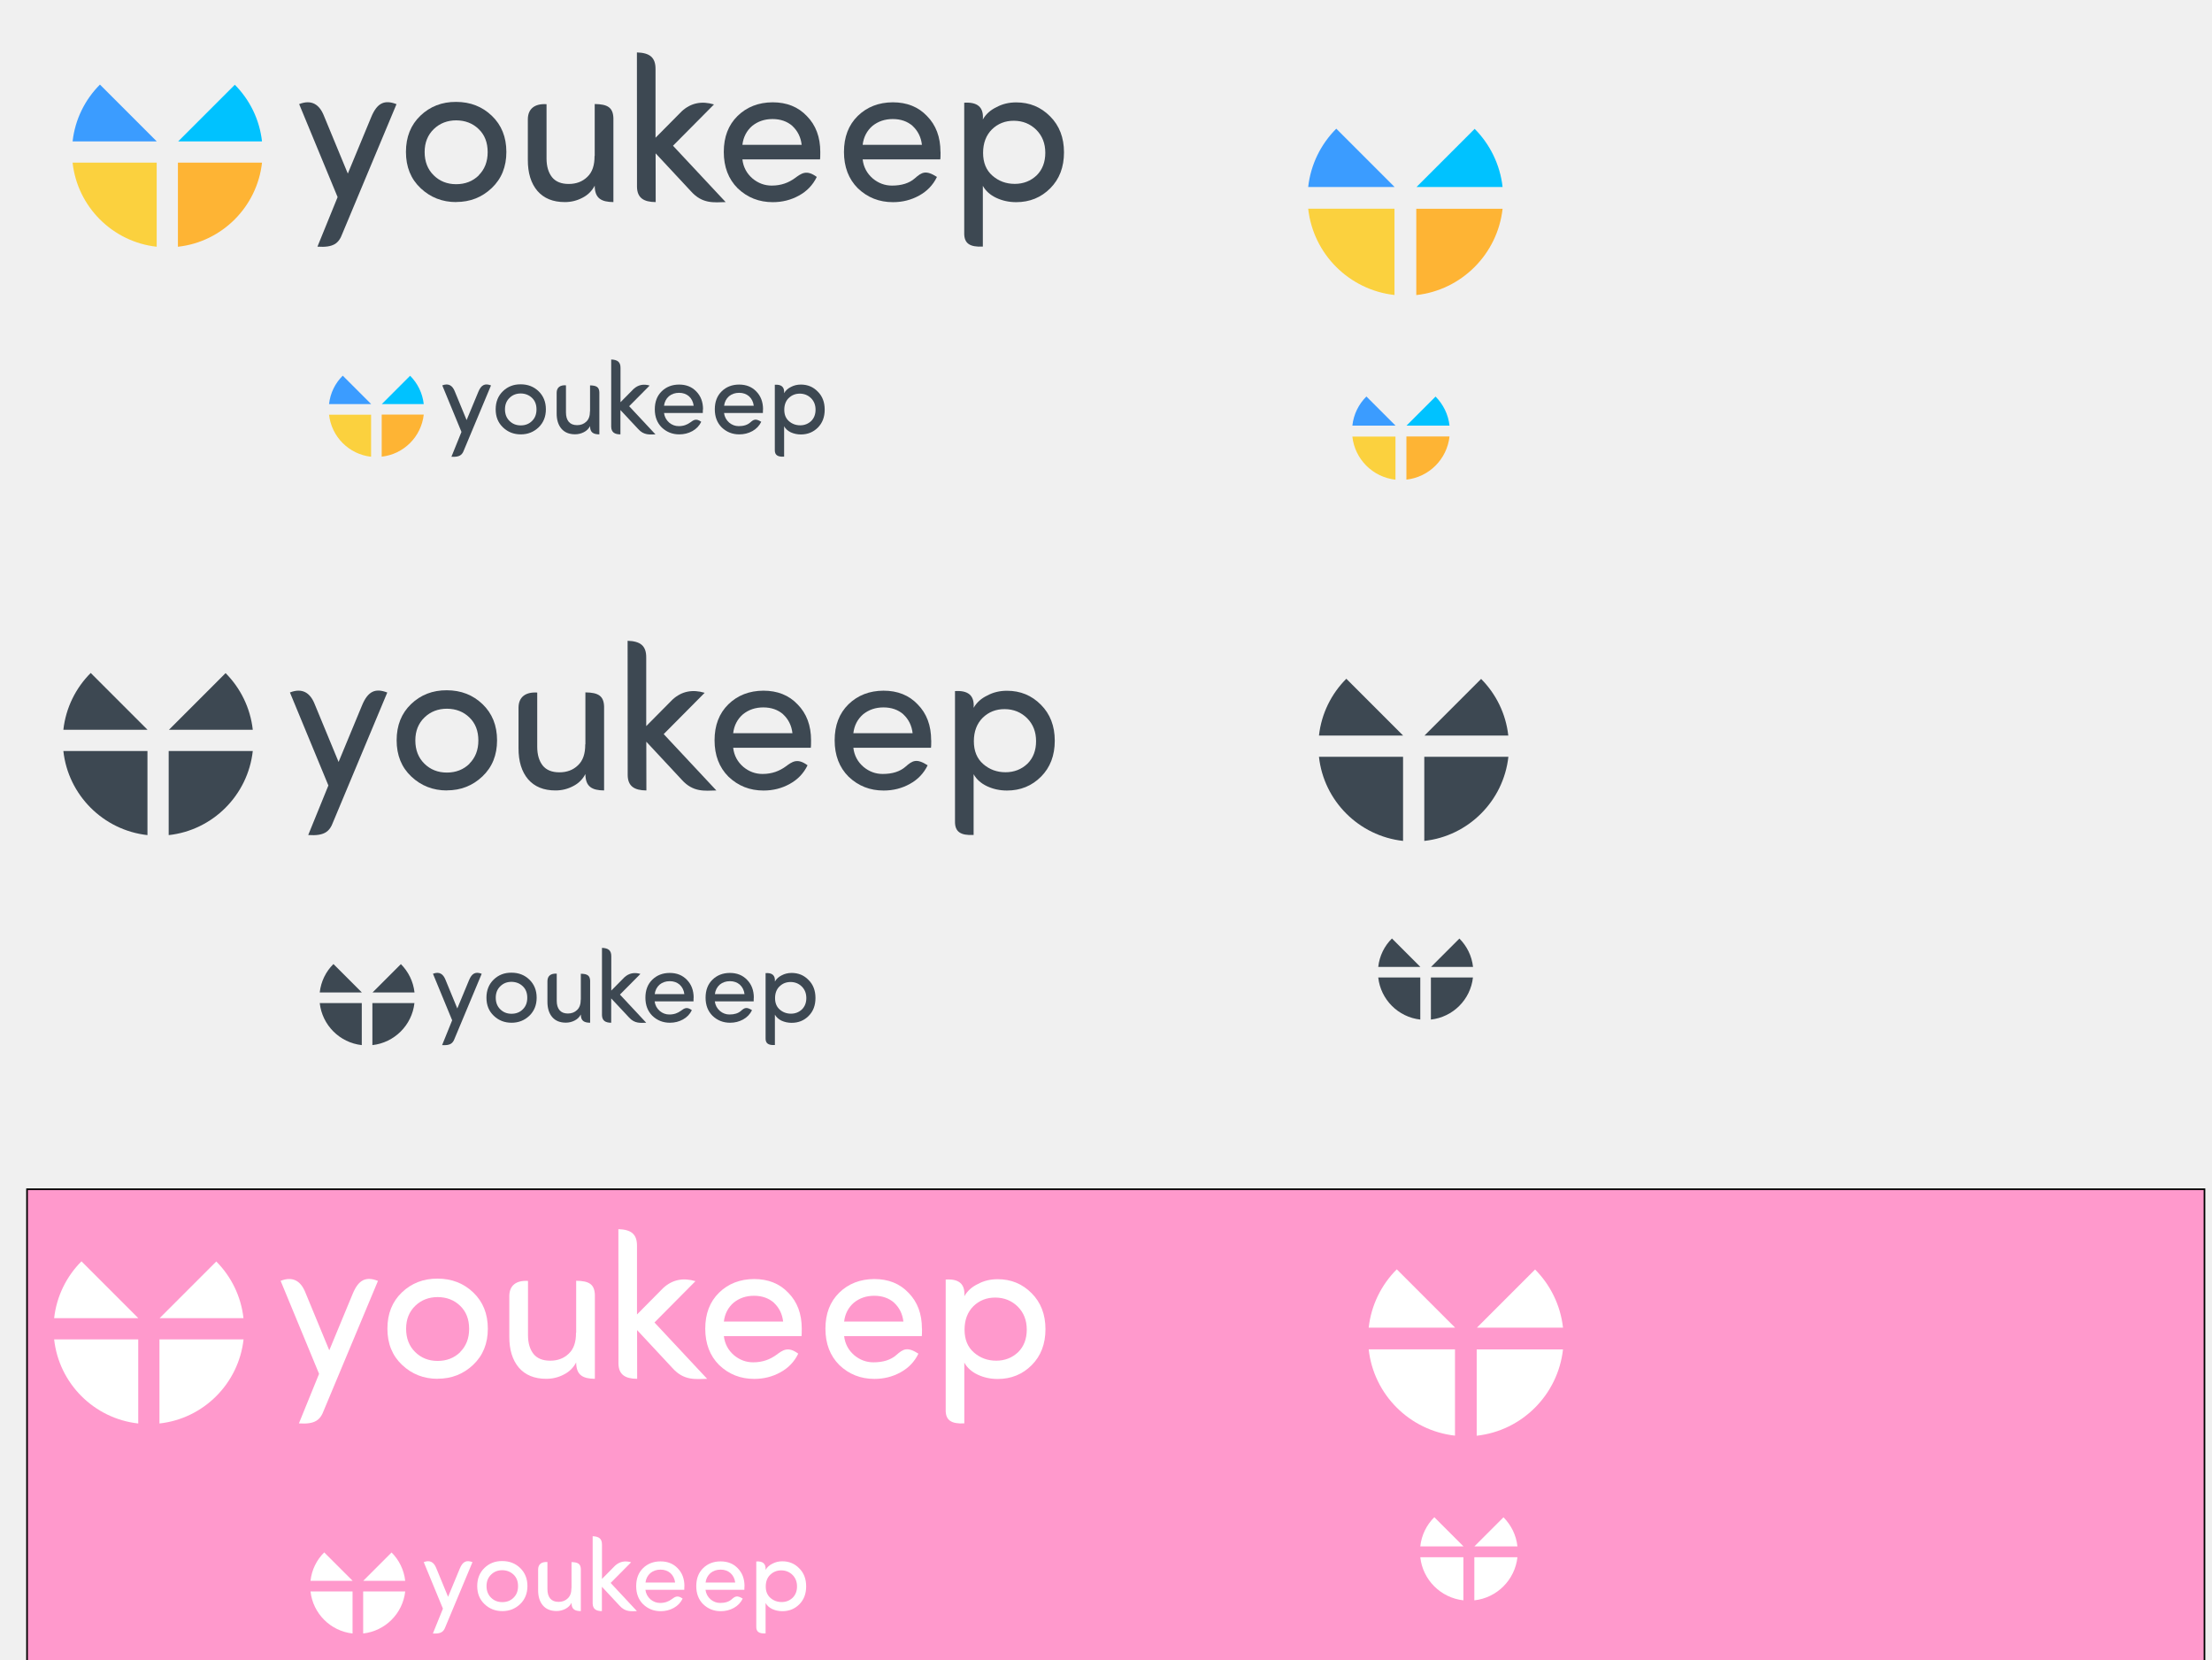
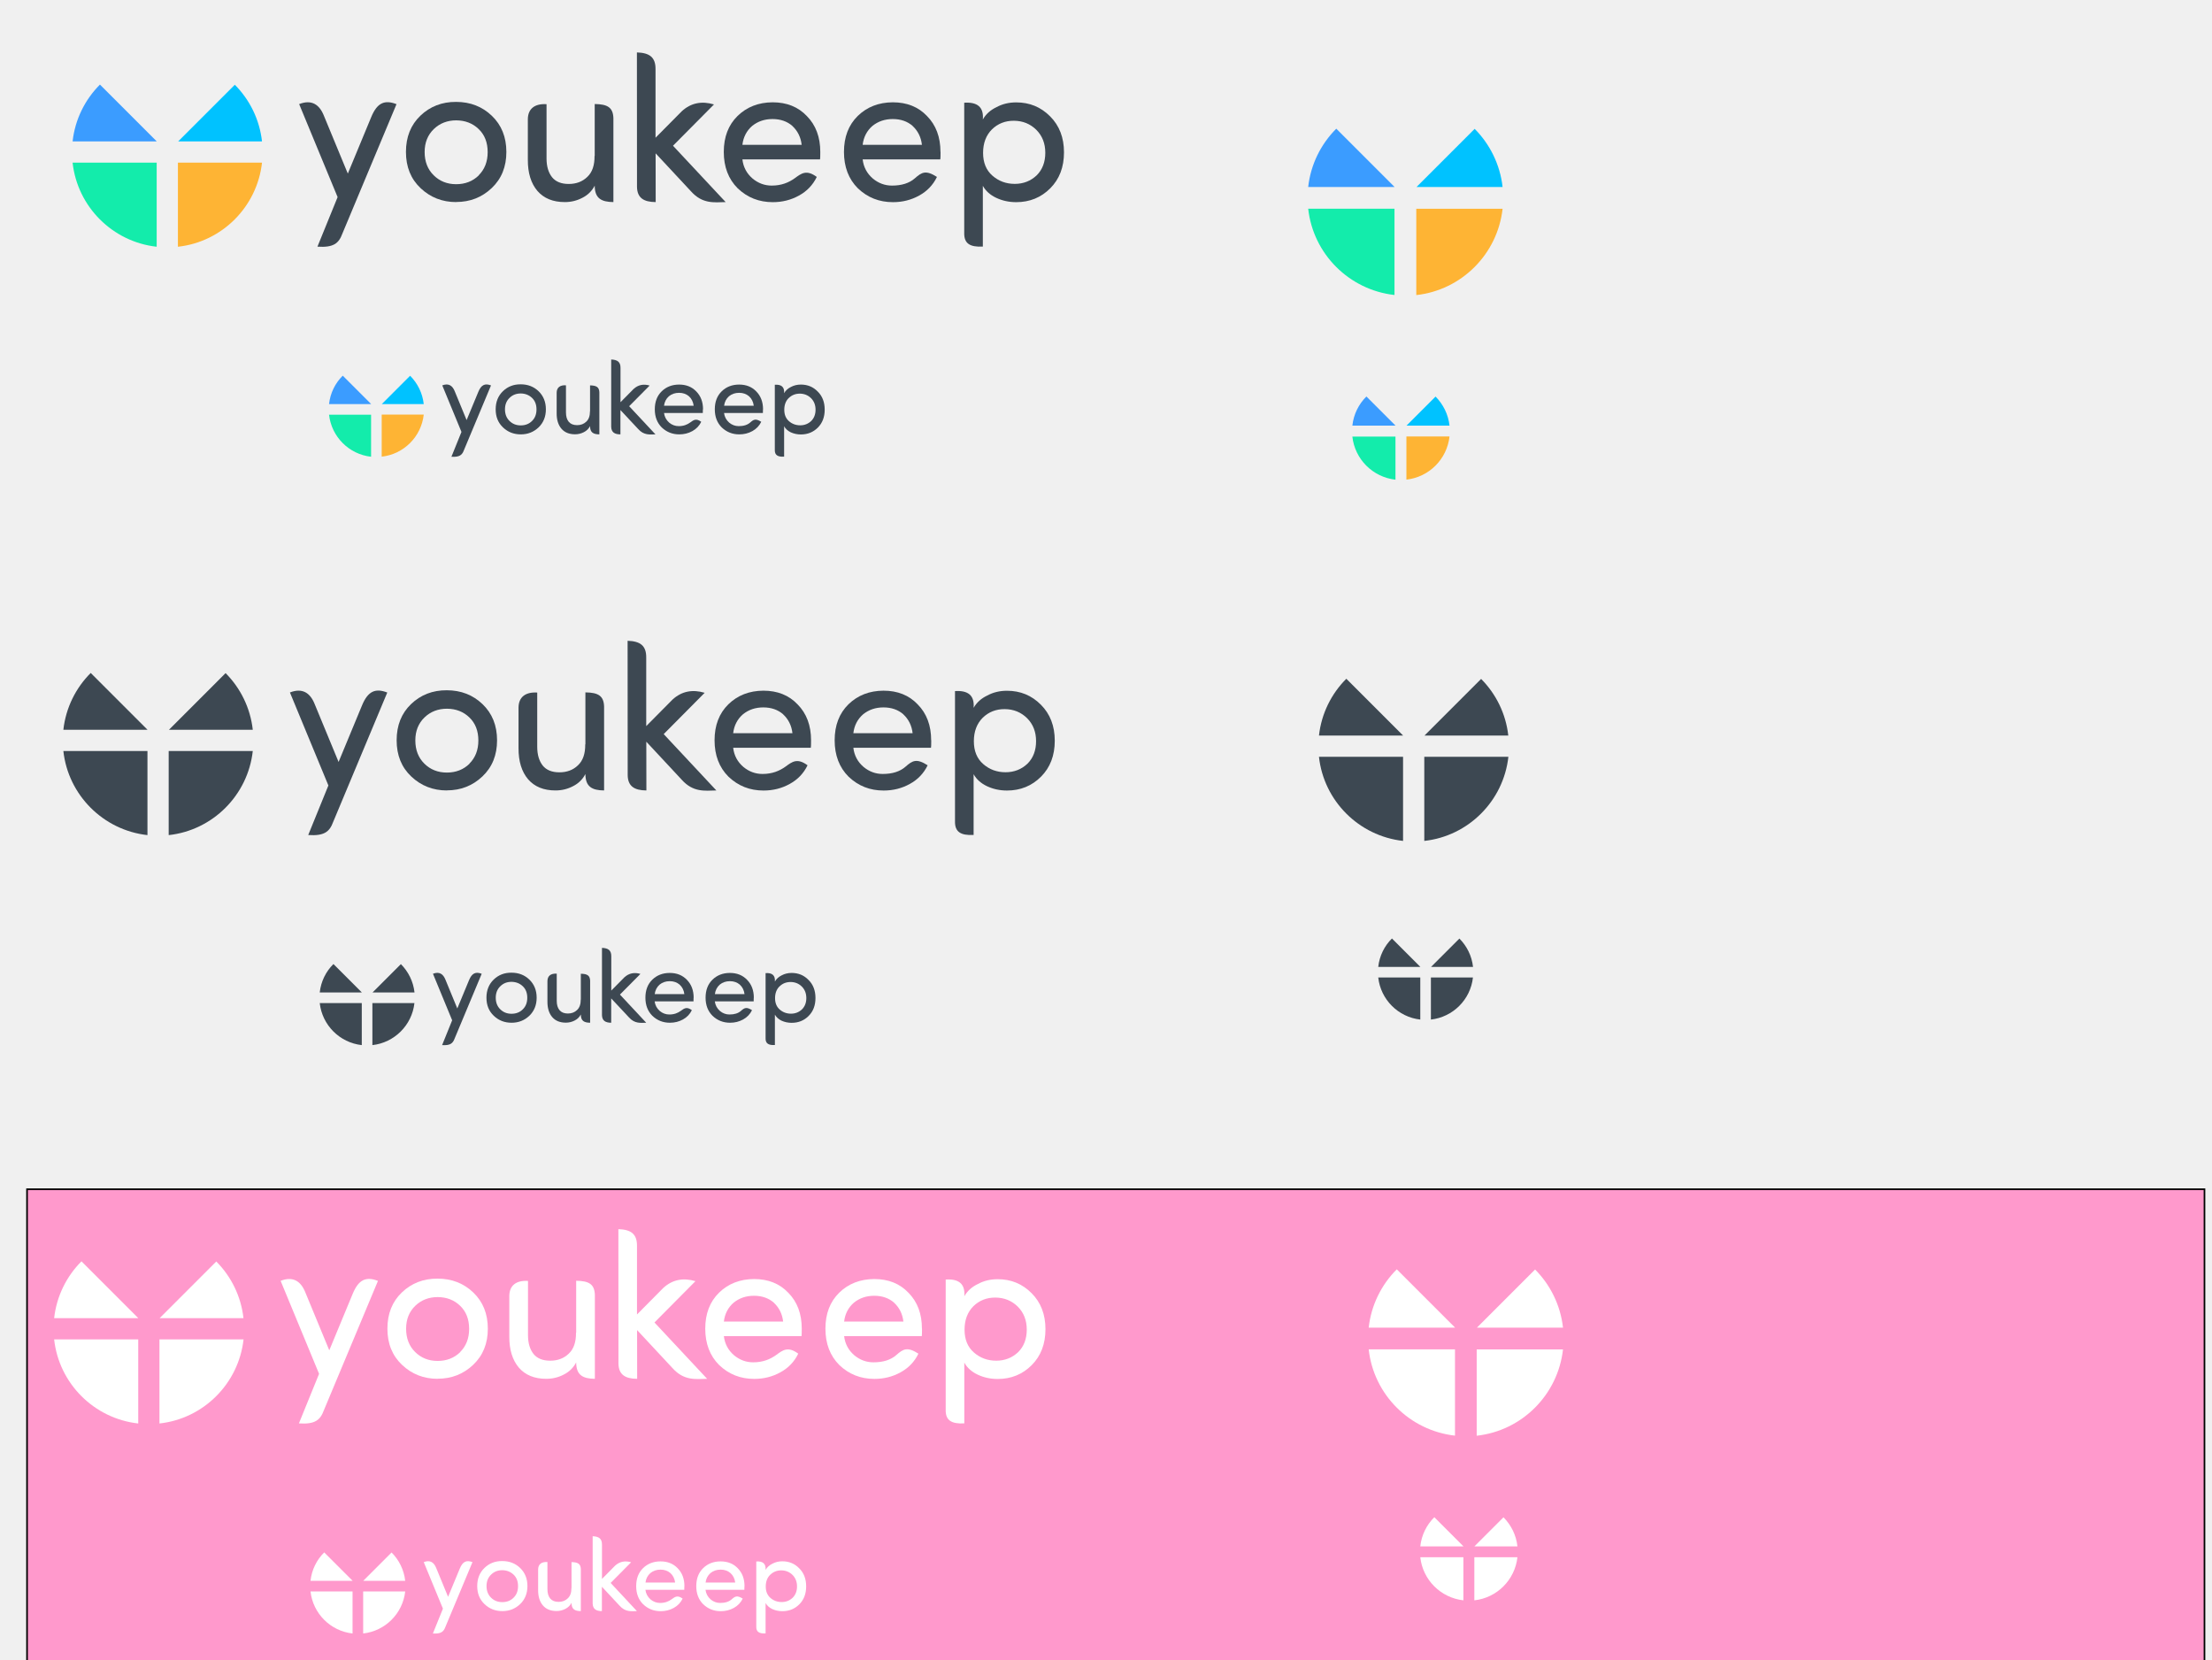
<svg xmlns="http://www.w3.org/2000/svg" xml:space="preserve" width="270.933mm" height="203.2mm" version="1.1" style="shape-rendering:geometricPrecision; text-rendering:geometricPrecision; image-rendering:optimizeQuality; fill-rule:evenodd; clip-rule:evenodd" viewBox="0 0 27093 20320">
  <defs>
    <style type="text/css">
   
    .str0 {stroke:black;stroke-width:20}
    .fil0 {fill:none}
    .fil4 {fill:#00C2FF}
    .fil3 {fill:#3B9CFF}
    .fil5 {fill:#3D4852}
-     .fil1 {fill:#FBD13E}
+     .fil1 {fill:#13ECAB}
    .fil2 {fill:#FEB434}
    .fil7 {fill:#FF99CC}
    .fil8 {fill:white}
    .fil6 {fill:#3D4852;fill-rule:nonzero}
    .fil9 {fill:white;fill-rule:nonzero}
   
  </style>
  </defs>
  <g id="Layer_x0020_1">
    <g id="_195954440">
      <circle class="fil0" cx="17213" cy="2422" r="1190" />
      <path class="fil1" d="M17080 3613c-555,-62 -996,-502 -1057,-1057l1057 0 0 1057z" />
      <path class="fil2" d="M18404 2557c-62,555 -502,996 -1057,1057l0 -1057 1057 0z" />
      <path class="fil3" d="M17080 2290l-1057 0c31,-278 157,-527 344,-714l713 713 0 1 0 0z" />
      <path class="fil4" d="M18062 1578c186,187 311,436 342,712l-1054 0 712 -712z" />
    </g>
    <g id="_195953216">
      <circle class="fil0" cx="17315" cy="9138" r="1160" />
      <path class="fil5" d="M17185 10299c-541,-60 -971,-490 -1030,-1030l1030 0 0 1030z" />
      <path class="fil5" d="M18475 9269c-60,541 -490,971 -1030,1030l0 -1030 1030 0z" />
      <path class="fil5" d="M17185 9009l-1030 0c30,-271 153,-514 335,-696l695 695 0 1 0 0z" />
      <path class="fil5" d="M18141 8315c182,183 303,425 333,694l-1027 0 694 -694z" />
    </g>
    <g id="_195952784">
      <circle class="fil0" cx="17159" cy="5279" r="595" />
      <path class="fil1" d="M17092 5875c-278,-31 -498,-251 -528,-528l528 0 0 528z" />
      <path class="fil2" d="M17754 5346c-31,278 -251,498 -528,528l0 -528 528 0z" />
      <path class="fil3" d="M17092 5213l-528 0c15,-139 78,-264 172,-357l356 356 0 0 0 0z" />
      <path class="fil4" d="M17583 4857c93,94 156,218 171,356l-527 0 356 -356z" />
    </g>
    <g id="_195950840">
      <circle class="fil0" cx="17461" cy="11907" r="580" />
      <path class="fil5" d="M17396 12487c-271,-30 -485,-245 -515,-515l515 0 0 515z" />
      <path class="fil5" d="M18041 11972c-30,271 -245,485 -515,515l0 -515 515 0z" />
      <path class="fil5" d="M17396 11842l-515 0c15,-136 76,-257 168,-348l347 347 0 0 0 0z" />
      <path class="fil5" d="M17875 11495c91,91 152,212 167,347l-514 0 347 -347z" />
    </g>
    <g id="_195947024">
      <path class="fil6" d="M4857 1274l-664 1588c-44,120 -110,172 -305,159l247 -607 -471 -1139c153,-60 250,5 305,147l291 704 288 -695c71,-170 161,-213 309,-155l0 -1z" />
      <path class="fil6" d="M5863 2147c73,-73 110,-167 110,-284 0,-118 -37,-212 -110,-282 -73,-71 -165,-106 -274,-107 -109,0 -201,35 -275,106 -75,72 -113,166 -113,282 0,117 37,212 110,284 73,73 166,110 276,110 111,0 203,-36 277,-108l-1 -1zm-275 328c-171,0 -316,-57 -436,-170 -120,-113 -180,-261 -180,-444 0,-183 59,-331 177,-444 118,-113 264,-170 437,-169 174,0 320,57 438,170 119,114 178,262 178,443 0,181 -59,328 -179,442 -120,114 -265,171 -436,171l1 0z" />
      <path class="fil6" d="M7284 1909l0 -635c159,2 224,43 229,172l0 1029c-147,-2 -228,-44 -229,-201 -34,65 -84,115 -152,149 -67,35 -138,52 -214,52 -146,0 -257,-46 -336,-137 -78,-92 -118,-219 -117,-382l0 -496c1,-127 83,-193 229,-184l0 664c0,98 23,174 68,231 45,55 113,82 204,82 91,0 167,-28 227,-86 61,-57 90,-142 89,-256l1 -1z" />
      <g>
        <circle class="fil0" cx="2049" cy="1861" r="1160" />
        <path class="fil1" d="M1919 3022c-541,-60 -971,-490 -1030,-1030l1030 0 0 1030z" />
        <path class="fil2" d="M3209 1992c-60,541 -490,971 -1030,1030l0 -1030 1030 0z" />
        <path class="fil3" d="M1919 1732l-1030 0c30,-271 153,-514 335,-696l695 695 0 1 0 0z" />
        <path class="fil4" d="M2876 1038c182,183 303,425 333,694l-1027 0 694 -694z" />
      </g>
      <path class="fil6" d="M11810 1258c157,-10 241,50 228,205 38,-66 94,-116 168,-151 72,-39 152,-58 241,-58 164,0 302,57 415,171 113,113 170,260 170,441 0,181 -56,328 -169,441 -112,112 -251,169 -416,169 -89,0 -171,-18 -245,-53 -74,-35 -129,-84 -164,-147l0 744c-158,8 -231,-37 -228,-168l0 -1594zm340 326c-72,72 -109,168 -109,288 0,120 38,213 115,280 77,67 168,100 273,100 105,0 195,-35 269,-105 70,-70 105,-162 105,-276 0,-114 -37,-208 -110,-281 -74,-73 -165,-110 -273,-111 -108,-1 -198,35 -271,106z" />
      <path class="fil6" d="M11520 1862c0,52 -1,82 -3,90l-951 0c11,95 53,173 125,235 69,57 147,86 234,86 118,0 212,-29 280,-89 86,-76 135,-104 271,-17 -48,99 -121,175 -218,228 -97,54 -204,81 -321,81 -168,0 -311,-56 -430,-170 -113,-113 -170,-262 -170,-445 0,-183 56,-330 169,-441 113,-110 256,-166 429,-167 173,0 313,56 419,168 110,111 165,258 165,440zm-342 -320c-65,-56 -146,-84 -243,-84 -97,0 -179,28 -249,84 -69,60 -109,138 -120,232l726 0c-11,-95 -50,-172 -115,-232z" />
      <path class="fil6" d="M10047 1862c0,52 -1,82 -3,90l-951 0c11,95 53,173 125,235 69,57 147,86 234,86 119,0 208,-37 282,-90 81,-59 143,-110 270,-16 -48,99 -121,175 -218,228 -97,54 -204,81 -321,81 -168,0 -311,-56 -430,-170 -113,-113 -170,-262 -170,-445 0,-183 56,-330 169,-441 113,-110 256,-166 429,-167 173,0 313,56 419,168 110,111 165,258 165,440zm-342 -320c-65,-56 -146,-84 -243,-84 -97,0 -179,28 -249,84 -69,60 -109,138 -120,232l726 0c-11,-95 -50,-172 -115,-232z" />
      <path class="fil6" d="M8030 2475c-148,-1 -225,-53 -228,-185l-1 -1648c155,5 230,59 228,208l0 837 321 -324c114,-105 247,-128 395,-84l-502 506 645 690c-143,4 -284,24 -423,-130l-435 -467 1 597z" />
    </g>
    <g id="_193531160">
      <path class="fil6" d="M4744 8480l-664 1588c-44,120 -110,172 -305,159l247 -607 -471 -1139c153,-60 250,5 305,147l291 704 288 -695c71,-170 161,-213 309,-155l0 -1z" />
      <path class="fil6" d="M5749 9353c73,-73 110,-167 110,-284 0,-118 -37,-212 -110,-282 -73,-71 -165,-106 -274,-107 -109,0 -201,35 -275,106 -75,72 -113,166 -113,282 0,117 37,212 110,284 73,73 166,110 276,110 111,0 203,-36 277,-108l-1 -1zm-275 328c-171,0 -316,-57 -436,-170 -120,-113 -180,-261 -180,-444 0,-183 59,-331 177,-444 118,-113 264,-170 437,-169 174,0 320,57 438,170 119,114 178,262 178,443 0,181 -59,328 -179,442 -120,114 -265,171 -436,171l1 0z" />
      <path class="fil6" d="M7170 9115l0 -635c159,2 224,43 229,172l0 1029c-147,-2 -228,-44 -229,-201 -34,65 -84,115 -152,149 -67,35 -138,52 -214,52 -146,0 -257,-46 -336,-137 -78,-92 -118,-219 -117,-382l0 -496c1,-127 83,-193 229,-184l0 664c0,98 23,174 68,231 45,55 113,82 204,82 91,0 167,-28 227,-86 61,-57 90,-142 89,-256l1 -1z" />
      <circle class="fil0" cx="1936" cy="9067" r="1160" />
      <path class="fil5" d="M1806 10228c-541,-60 -971,-490 -1030,-1030l1030 0 0 1030z" />
      <path class="fil5" d="M3096 9198c-60,541 -490,971 -1030,1030l0 -1030 1030 0z" />
      <path class="fil5" d="M1806 8938l-1030 0c30,-271 153,-514 335,-696l695 695 0 1 0 0z" />
      <path class="fil5" d="M2763 8244c182,183 303,425 333,694l-1027 0 694 -694z" />
      <path class="fil6" d="M11697 8464c157,-10 241,50 228,205 38,-66 94,-116 168,-151 72,-39 152,-58 241,-58 164,0 302,57 415,171 113,113 170,260 170,441 0,181 -56,328 -169,441 -112,112 -251,169 -416,169 -89,0 -171,-18 -245,-53 -74,-35 -129,-84 -164,-147l0 744c-158,8 -231,-37 -228,-168l0 -1594zm340 326c-72,72 -109,168 -109,288 0,120 38,213 115,280 77,67 168,100 273,100 105,0 195,-35 269,-105 70,-70 105,-162 105,-276 0,-114 -37,-208 -110,-281 -74,-73 -165,-110 -273,-111 -108,-1 -198,35 -271,106z" />
      <path class="fil6" d="M11406 9068c0,52 -1,82 -3,90l-951 0c11,95 53,173 125,235 69,57 147,86 234,86 118,0 212,-29 280,-89 86,-76 135,-104 271,-17 -48,99 -121,175 -218,228 -97,54 -204,81 -321,81 -168,0 -311,-56 -430,-170 -113,-113 -170,-262 -170,-445 0,-183 56,-330 169,-441 113,-110 256,-166 429,-167 173,0 313,56 419,168 110,111 165,258 165,440zm-342 -320c-65,-56 -146,-84 -243,-84 -97,0 -179,28 -249,84 -69,60 -109,138 -120,232l726 0c-11,-95 -50,-172 -115,-232z" />
      <path class="fil6" d="M9934 9068c0,52 -1,82 -3,90l-951 0c11,95 53,173 125,235 69,57 147,86 234,86 119,0 208,-37 282,-90 81,-59 143,-110 270,-16 -48,99 -121,175 -218,228 -97,54 -204,81 -321,81 -168,0 -311,-56 -430,-170 -113,-113 -170,-262 -170,-445 0,-183 56,-330 169,-441 113,-110 256,-166 429,-167 173,0 313,56 419,168 110,111 165,258 165,440zm-342 -320c-65,-56 -146,-84 -243,-84 -97,0 -179,28 -249,84 -69,60 -109,138 -120,232l726 0c-11,-95 -50,-172 -115,-232z" />
      <path class="fil6" d="M7916 9681c-148,-1 -225,-53 -228,-185l-1 -1648c155,5 230,59 228,208l0 837 321 -324c114,-105 247,-128 395,-84l-502 506 645 690c-143,4 -284,24 -423,-130l-435 -467 1 597z" />
    </g>
    <g id="_193522304">
      <path class="fil6" d="M6014 4720l-332 794c-22,60 -55,86 -153,80l123 -304 -235 -570c77,-30 125,2 153,73l145 352 144 -347c35,-85 81,-106 154,-78l0 0z" />
      <path class="fil6" d="M6516 5156c37,-36 55,-83 55,-142 0,-59 -18,-106 -55,-141 -37,-35 -82,-53 -137,-54 -55,0 -100,17 -137,53 -38,36 -57,83 -57,141 0,58 18,106 55,142 37,37 83,55 138,55 56,0 102,-18 138,-54l0 0zm-137 164c-86,0 -158,-28 -218,-85 -60,-57 -90,-130 -90,-222 0,-91 30,-165 89,-222 59,-57 132,-85 218,-84 87,0 160,28 219,85 59,57 89,131 89,221 0,90 -30,164 -89,221 -60,57 -132,86 -218,86l0 0z" />
      <path class="fil6" d="M7227 5037l0 -317c80,1 112,22 114,86l0 514c-73,-1 -114,-22 -114,-101 -17,32 -42,57 -76,74 -33,17 -69,26 -107,26 -73,0 -129,-23 -168,-69 -39,-46 -59,-110 -58,-191l0 -248c0,-64 41,-97 114,-92l0 332c0,49 11,87 34,115 23,27 57,41 102,41 46,0 83,-14 113,-43 31,-29 45,-71 45,-128l0 0z" />
      <g>
        <circle class="fil0" cx="4610" cy="5013" r="580" />
        <path class="fil1" d="M4545 5594c-271,-30 -485,-245 -515,-515l515 0 0 515z" />
        <path class="fil2" d="M5190 5078c-30,271 -245,485 -515,515l0 -515 515 0z" />
        <path class="fil3" d="M4545 4949l-515 0c15,-136 76,-257 168,-348l347 347 0 0 0 0z" />
        <path class="fil4" d="M5023 4602c91,91 152,212 167,347l-514 0 347 -347z" />
      </g>
      <path class="fil6" d="M9490 4712c78,-5 120,25 114,103 19,-33 47,-58 84,-76 36,-19 76,-29 121,-29 82,0 151,28 207,86 57,56 85,130 85,221 0,91 -28,164 -84,220 -56,56 -125,84 -208,84 -45,0 -85,-9 -123,-26 -37,-18 -64,-42 -82,-74l0 372c-79,4 -116,-19 -114,-84l0 -797zm170 163c-36,36 -54,84 -54,144 0,60 19,106 58,140 38,33 84,50 137,50 53,0 98,-18 135,-53 35,-35 53,-81 53,-138 0,-57 -18,-104 -55,-141 -37,-37 -83,-55 -136,-56 -54,0 -99,17 -136,53z" />
      <path class="fil6" d="M9345 5013c0,26 0,41 -1,45l-476 0c6,47 27,86 63,118 35,29 74,43 117,43 59,0 106,-14 140,-44 43,-38 67,-52 136,-9 -24,49 -60,87 -109,114 -49,27 -102,40 -160,40 -84,0 -155,-28 -215,-85 -57,-57 -85,-131 -85,-222 0,-92 28,-165 84,-220 56,-55 128,-83 214,-83 87,0 156,28 210,84 55,56 83,129 83,220zm-171 -160c-33,-28 -73,-42 -121,-42 -48,0 -90,14 -124,42 -34,30 -54,69 -60,116l363 0c-6,-47 -25,-86 -58,-116z" />
      <path class="fil6" d="M8609 5013c0,26 0,41 -1,45l-475 0c6,47 27,86 63,118 35,29 74,43 117,43 60,0 104,-18 141,-45 41,-29 71,-55 135,-8 -24,49 -60,87 -109,114 -49,27 -102,40 -160,40 -84,0 -155,-28 -215,-85 -57,-57 -85,-131 -85,-222 0,-92 28,-165 84,-220 56,-55 128,-83 214,-83 87,0 156,28 210,84 55,56 83,129 83,220zm-171 -160c-33,-28 -73,-42 -121,-42 -48,0 -90,14 -124,42 -34,30 -54,69 -60,116l363 0c-6,-47 -25,-86 -58,-116z" />
      <path class="fil6" d="M7600 5320c-74,0 -112,-27 -114,-93l0 -824c77,3 115,30 114,104l0 419 160 -162c57,-52 123,-64 197,-42l-251 253 322 345c-71,2 -142,12 -211,-65l-218 -233 0 298z" />
    </g>
    <g id="_193518608">
      <path class="fil6" d="M5900 11926l-332 794c-22,60 -55,86 -153,80l123 -304 -235 -570c77,-30 125,2 153,73l145 352 144 -347c35,-85 81,-106 154,-78l0 0z" />
      <path class="fil6" d="M6403 12362c37,-36 55,-83 55,-142 0,-59 -18,-106 -55,-141 -37,-35 -82,-53 -137,-54 -55,0 -100,17 -137,53 -38,36 -57,83 -57,141 0,58 18,106 55,142 37,37 83,55 138,55 56,0 102,-18 138,-54l0 0zm-137 164c-86,0 -158,-28 -218,-85 -60,-57 -90,-130 -90,-222 0,-91 30,-165 89,-222 59,-57 132,-85 218,-84 87,0 160,28 219,85 59,57 89,131 89,221 0,90 -30,164 -89,221 -60,57 -132,86 -218,86l0 0z" />
      <path class="fil6" d="M7114 12243l0 -317c80,1 112,22 114,86l0 514c-73,-1 -114,-22 -114,-101 -17,32 -42,57 -76,74 -33,17 -69,26 -107,26 -73,0 -129,-23 -168,-69 -39,-46 -59,-110 -58,-191l0 -248c0,-64 41,-97 114,-92l0 332c0,49 11,87 34,115 23,27 57,41 102,41 46,0 83,-14 113,-43 31,-29 45,-71 45,-128l0 0z" />
      <circle class="fil0" cx="4496" cy="12219" r="580" />
      <path class="fil5" d="M4431 12800c-271,-30 -485,-245 -515,-515l515 0 0 515z" />
      <path class="fil5" d="M5076 12285c-30,271 -245,485 -515,515l0 -515 515 0z" />
      <path class="fil5" d="M4431 12155l-515 0c15,-136 76,-257 168,-348l347 347 0 0 0 0z" />
      <path class="fil5" d="M4910 11808c91,91 152,212 167,347l-514 0 347 -347z" />
      <path class="fil6" d="M9377 11918c78,-5 120,25 114,103 19,-33 47,-58 84,-76 36,-19 76,-29 121,-29 82,0 151,28 207,86 57,56 85,130 85,221 0,91 -28,164 -84,220 -56,56 -125,84 -208,84 -45,0 -85,-9 -123,-26 -37,-18 -64,-42 -82,-74l0 372c-79,4 -116,-19 -114,-84l0 -797zm170 163c-36,36 -54,84 -54,144 0,60 19,106 58,140 38,33 84,50 137,50 53,0 98,-18 135,-53 35,-35 53,-81 53,-138 0,-57 -18,-104 -55,-141 -37,-37 -83,-55 -136,-56 -54,0 -99,17 -136,53z" />
      <path class="fil6" d="M9232 12219c0,26 0,41 -1,45l-476 0c6,47 27,86 63,118 35,29 74,43 117,43 59,0 106,-14 140,-44 43,-38 67,-52 136,-9 -24,49 -60,87 -109,114 -49,27 -102,40 -160,40 -84,0 -155,-28 -215,-85 -57,-57 -85,-131 -85,-222 0,-92 28,-165 84,-220 56,-55 128,-83 214,-83 87,0 156,28 210,84 55,56 83,129 83,220zm-171 -160c-33,-28 -73,-42 -121,-42 -48,0 -90,14 -124,42 -34,30 -54,69 -60,116l363 0c-6,-47 -25,-86 -58,-116z" />
      <path class="fil6" d="M8495 12219c0,26 0,41 -1,45l-476 0c6,47 27,86 63,118 35,29 74,43 117,43 60,0 104,-18 141,-45 41,-29 71,-55 135,-8 -24,49 -60,87 -109,114 -49,27 -102,40 -160,40 -84,0 -155,-28 -215,-85 -57,-57 -85,-131 -85,-222 0,-92 28,-165 84,-220 56,-55 128,-83 214,-83 87,0 156,28 210,84 55,56 83,129 83,220zm-171 -160c-33,-28 -73,-42 -121,-42 -48,0 -90,14 -124,42 -34,30 -54,69 -60,116l363 0c-6,-47 -25,-86 -58,-116z" />
      <path class="fil6" d="M7487 12526c-74,0 -112,-27 -114,-93l0 -824c77,3 115,30 114,104l0 419 160 -162c57,-52 123,-64 197,-42l-251 253 322 345c-71,2 -142,12 -211,-65l-218 -233 0 298z" />
    </g>
    <rect class="fil7 str0" x="331" y="14565" width="26670" height="5794" />
    <g id="_193509128">
      <circle class="fil0" cx="17954" cy="16392" r="1190" />
      <path class="fil8" d="M17821 17583c-555,-62 -996,-502 -1057,-1057l1057 0 0 1057z" />
      <path class="fil8" d="M19144 16527c-62,555 -502,996 -1057,1057l0 -1057 1057 0z" />
      <path class="fil8" d="M17821 16260l-1057 0c31,-278 157,-527 344,-714l713 713 0 1 0 0z" />
      <path class="fil8" d="M18802 15548c186,187 311,436 342,712l-1054 0 712 -712z" />
    </g>
    <g id="_193507472">
      <circle class="fil0" cx="17990" cy="19005" r="595" />
      <path class="fil8" d="M17924 19600c-278,-31 -498,-251 -528,-528l528 0 0 528z" />
      <path class="fil8" d="M18586 19072c-31,278 -251,498 -528,528l0 -528 528 0z" />
      <path class="fil8" d="M17924 18939l-528 0c15,-139 78,-264 172,-357l356 356 0 0 0 0z" />
      <path class="fil8" d="M18415 18583c93,94 156,218 171,356l-527 0 356 -356z" />
    </g>
    <g id="_193504232">
      <path class="fil9" d="M4630 15686l-664 1588c-44,120 -110,172 -305,159l247 -607 -471 -1139c153,-60 250,5 305,147l291 704 288 -695c71,-170 161,-213 309,-155l0 -1z" />
      <path class="fil9" d="M5636 16559c73,-73 110,-167 110,-284 0,-118 -37,-212 -110,-282 -73,-71 -165,-106 -274,-107 -109,0 -201,35 -275,106 -75,72 -113,166 -113,282 0,117 37,212 110,284 73,73 166,110 276,110 111,0 203,-36 277,-108l-1 -1zm-275 328c-171,0 -316,-57 -436,-170 -120,-113 -180,-261 -180,-444 0,-183 59,-331 177,-444 118,-113 264,-170 437,-169 174,0 320,57 438,170 119,114 178,262 178,443 0,181 -59,328 -179,442 -120,114 -265,171 -436,171l1 0z" />
      <path class="fil9" d="M7057 16321l0 -635c159,2 224,43 229,172l0 1029c-147,-2 -228,-44 -229,-201 -34,65 -84,115 -152,149 -67,35 -138,52 -214,52 -146,0 -257,-46 -336,-137 -78,-92 -118,-219 -117,-382l0 -496c1,-127 83,-193 229,-184l0 664c0,98 23,174 68,231 45,55 113,82 204,82 91,0 167,-28 227,-86 61,-57 90,-142 89,-256l1 -1z" />
      <circle class="fil0" cx="1822" cy="16273" r="1160" />
      <path class="fil8" d="M1693 17434c-541,-60 -971,-490 -1030,-1030l1030 0 0 1030z" />
      <path class="fil8" d="M2983 16404c-60,541 -490,971 -1030,1030l0 -1030 1030 0z" />
      <path class="fil8" d="M1693 16144l-1030 0c30,-271 153,-514 335,-696l695 695 0 1 0 0z" />
      <path class="fil8" d="M2649 15450c182,183 303,425 333,694l-1027 0 694 -694z" />
      <path class="fil9" d="M11583 15671c157,-10 241,50 228,205 38,-66 94,-116 168,-151 72,-39 152,-58 241,-58 164,0 302,57 415,171 113,113 170,260 170,441 0,181 -56,328 -169,441 -112,112 -251,169 -416,169 -89,0 -171,-18 -245,-53 -74,-35 -129,-84 -164,-147l0 744c-158,8 -231,-37 -228,-168l0 -1594zm340 326c-72,72 -109,168 -109,288 0,120 38,213 115,280 77,67 168,100 273,100 105,0 195,-35 269,-105 70,-70 105,-162 105,-276 0,-114 -37,-208 -110,-281 -74,-73 -165,-110 -273,-111 -108,-1 -198,35 -271,106z" />
      <path class="fil9" d="M11293 16274c0,52 -1,82 -3,90l-951 0c11,95 53,173 125,235 69,57 147,86 234,86 118,0 212,-29 280,-89 86,-76 135,-104 271,-17 -48,99 -121,175 -218,228 -97,54 -204,81 -321,81 -168,0 -311,-56 -430,-170 -113,-113 -170,-262 -170,-445 0,-183 56,-330 169,-441 113,-110 256,-166 429,-167 173,0 313,56 419,168 110,111 165,258 165,440zm-342 -320c-65,-56 -146,-84 -243,-84 -97,0 -179,28 -249,84 -69,60 -109,138 -120,232l726 0c-11,-95 -50,-172 -115,-232z" />
      <path class="fil9" d="M9820 16274c0,52 -1,82 -3,90l-951 0c11,95 53,173 125,235 69,57 147,86 234,86 119,0 208,-37 282,-90 81,-59 143,-110 270,-16 -48,99 -121,175 -218,228 -97,54 -204,81 -321,81 -168,0 -311,-56 -430,-170 -113,-113 -170,-262 -170,-445 0,-183 56,-330 169,-441 113,-110 256,-166 429,-167 173,0 313,56 419,168 110,111 165,258 165,440zm-342 -320c-65,-56 -146,-84 -243,-84 -97,0 -179,28 -249,84 -69,60 -109,138 -120,232l726 0c-11,-95 -50,-172 -115,-232z" />
      <path class="fil9" d="M7803 16887c-148,-1 -225,-53 -228,-185l-1 -1648c155,5 230,59 228,208l0 837 321 -324c114,-105 247,-128 395,-84l-502 506 645 690c-143,4 -284,24 -423,-130l-435 -467 1 597z" />
    </g>
    <g id="_193534016">
      <path class="fil9" d="M5787 19132l-332 794c-22,60 -55,86 -153,80l123 -304 -235 -570c77,-30 125,2 153,73l145 352 144 -347c35,-85 81,-106 154,-78l0 0z" />
      <path class="fil9" d="M6290 19568c37,-36 55,-83 55,-142 0,-59 -18,-106 -55,-141 -37,-35 -82,-53 -137,-54 -55,0 -100,17 -137,53 -38,36 -57,83 -57,141 0,58 18,106 55,142 37,37 83,55 138,55 56,0 102,-18 138,-54l0 0zm-137 164c-86,0 -158,-28 -218,-85 -60,-57 -90,-130 -90,-222 0,-91 30,-165 89,-222 59,-57 132,-85 218,-84 87,0 160,28 219,85 59,57 89,131 89,221 0,90 -30,164 -89,221 -60,57 -132,86 -218,86l0 0z" />
      <path class="fil9" d="M7000 19449l0 -317c80,1 112,22 114,86l0 514c-73,-1 -114,-22 -114,-101 -17,32 -42,57 -76,74 -33,17 -69,26 -107,26 -73,0 -129,-23 -168,-69 -39,-46 -59,-110 -58,-191l0 -248c0,-64 41,-97 114,-92l0 332c0,49 11,87 34,115 23,27 57,41 102,41 46,0 83,-14 113,-43 31,-29 45,-71 45,-128l0 0z" />
      <circle class="fil0" cx="4383" cy="19425" r="580" />
      <path class="fil8" d="M4318 20006c-271,-30 -485,-245 -515,-515l515 0 0 515z" />
      <path class="fil8" d="M4963 19491c-30,271 -245,485 -515,515l0 -515 515 0z" />
      <path class="fil8" d="M4318 19361l-515 0c15,-136 76,-257 168,-348l347 347 0 0 0 0z" />
      <path class="fil8" d="M4796 19014c91,91 152,212 167,347l-514 0 347 -347z" />
      <path class="fil9" d="M9263 19124c78,-5 120,25 114,103 19,-33 47,-58 84,-76 36,-19 76,-29 121,-29 82,0 151,28 207,86 57,56 85,130 85,221 0,91 -28,164 -84,220 -56,56 -125,84 -208,84 -45,0 -85,-9 -123,-26 -37,-18 -64,-42 -82,-74l0 372c-79,4 -116,-19 -114,-84l0 -797zm170 163c-36,36 -54,84 -54,144 0,60 19,106 58,140 38,33 84,50 137,50 53,0 98,-18 135,-53 35,-35 53,-81 53,-138 0,-57 -18,-104 -55,-141 -37,-37 -83,-55 -136,-56 -54,0 -99,17 -136,53z" />
      <path class="fil9" d="M9118 19426c0,26 0,41 -1,45l-476 0c6,47 27,86 63,118 35,29 74,43 117,43 59,0 106,-14 140,-44 43,-38 67,-52 136,-9 -24,49 -60,87 -109,114 -49,27 -102,40 -160,40 -84,0 -155,-28 -215,-85 -57,-57 -85,-131 -85,-222 0,-92 28,-165 84,-220 56,-55 128,-83 214,-83 87,0 156,28 210,84 55,56 83,129 83,220zm-171 -160c-33,-28 -73,-42 -121,-42 -48,0 -90,14 -124,42 -34,30 -54,69 -60,116l363 0c-6,-47 -25,-86 -58,-116z" />
      <path class="fil9" d="M8382 19426c0,26 0,41 -1,45l-476 0c6,47 27,86 63,118 35,29 74,43 117,43 60,0 104,-18 141,-45 41,-29 71,-55 135,-8 -24,49 -60,87 -109,114 -49,27 -102,40 -160,40 -84,0 -155,-28 -215,-85 -57,-57 -85,-131 -85,-222 0,-92 28,-165 84,-220 56,-55 128,-83 214,-83 87,0 156,28 210,84 55,56 83,129 83,220zm-171 -160c-33,-28 -73,-42 -121,-42 -48,0 -90,14 -124,42 -34,30 -54,69 -60,116l363 0c-6,-47 -25,-86 -58,-116z" />
      <path class="fil9" d="M7373 19732c-74,0 -112,-27 -114,-93l0 -824c77,3 115,30 114,104l0 419 160 -162c57,-52 123,-64 197,-42l-251 253 322 345c-71,2 -142,12 -211,-65l-218 -233 0 298z" />
    </g>
  </g>
</svg>
